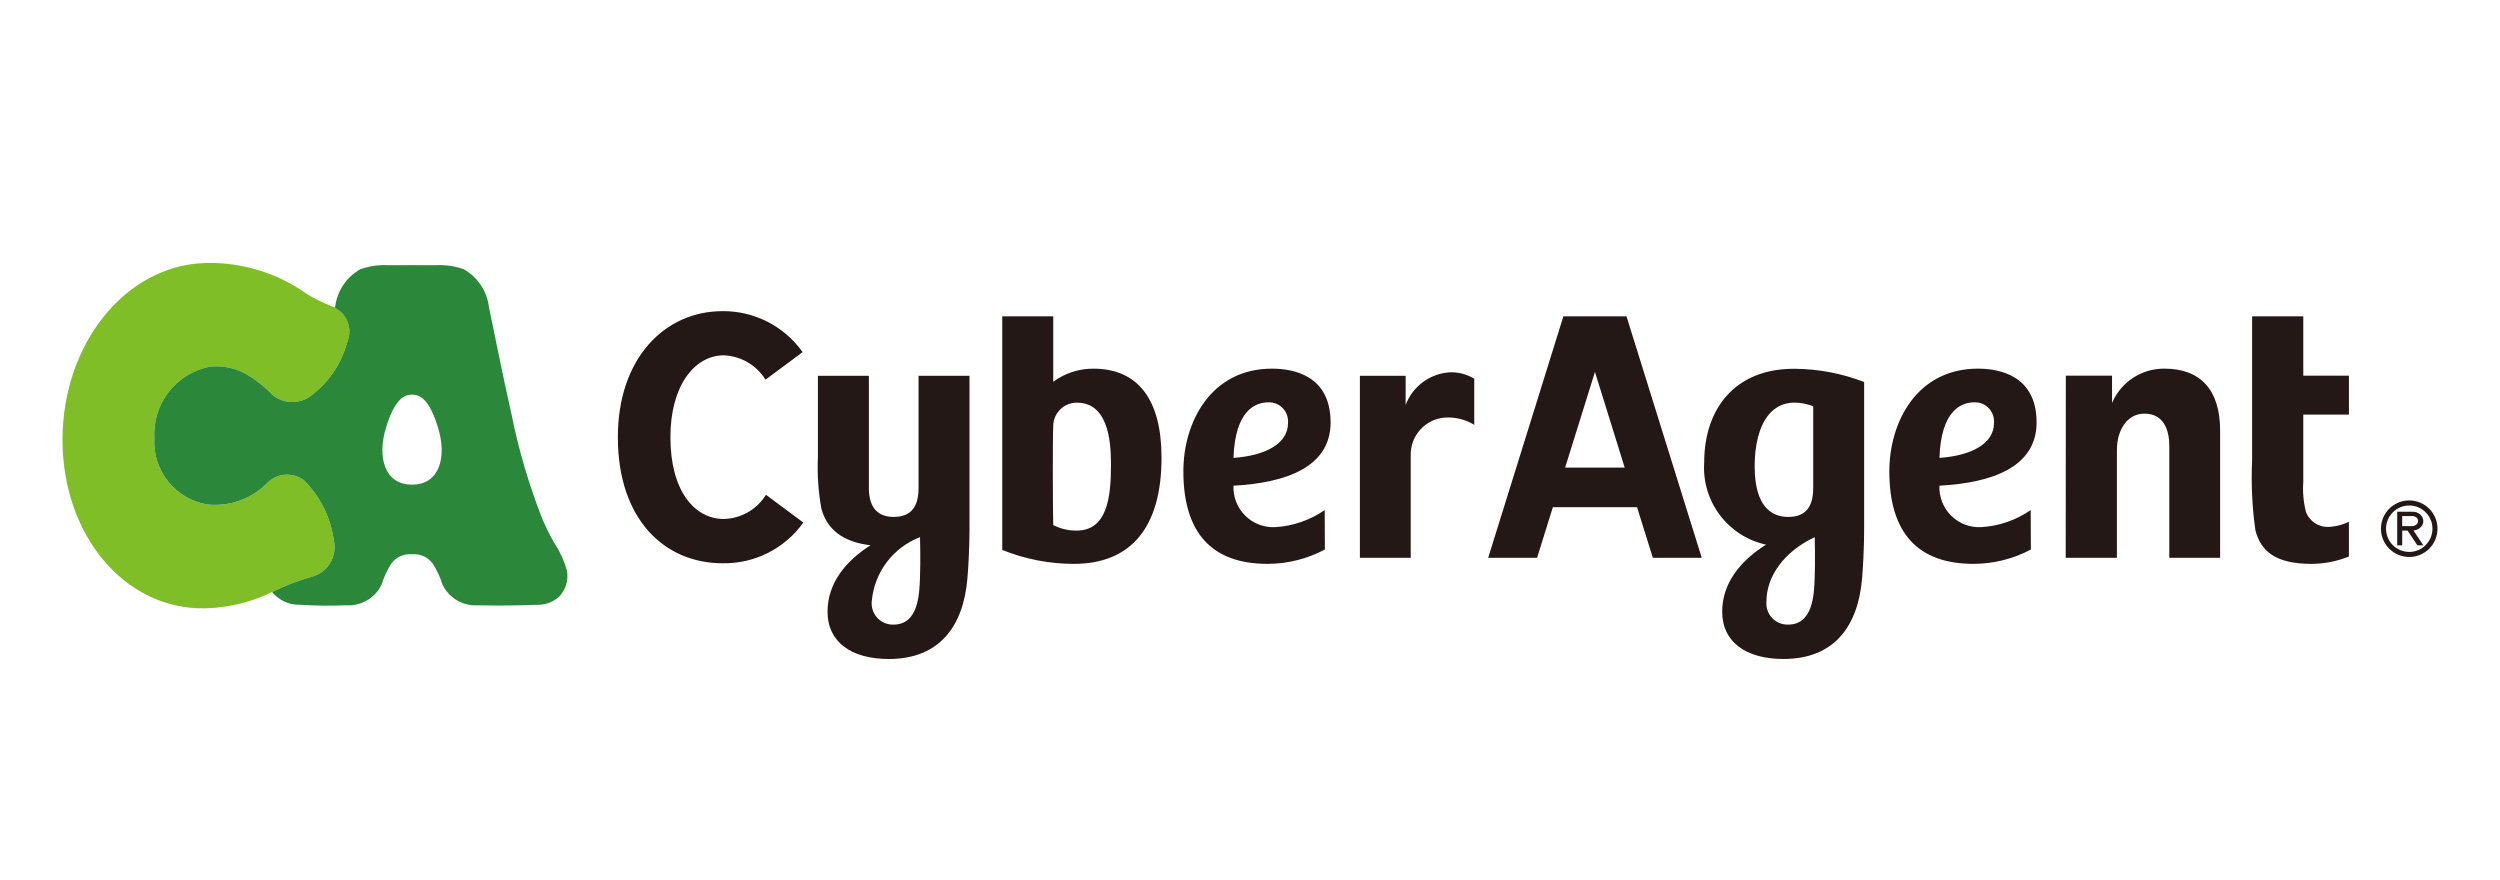
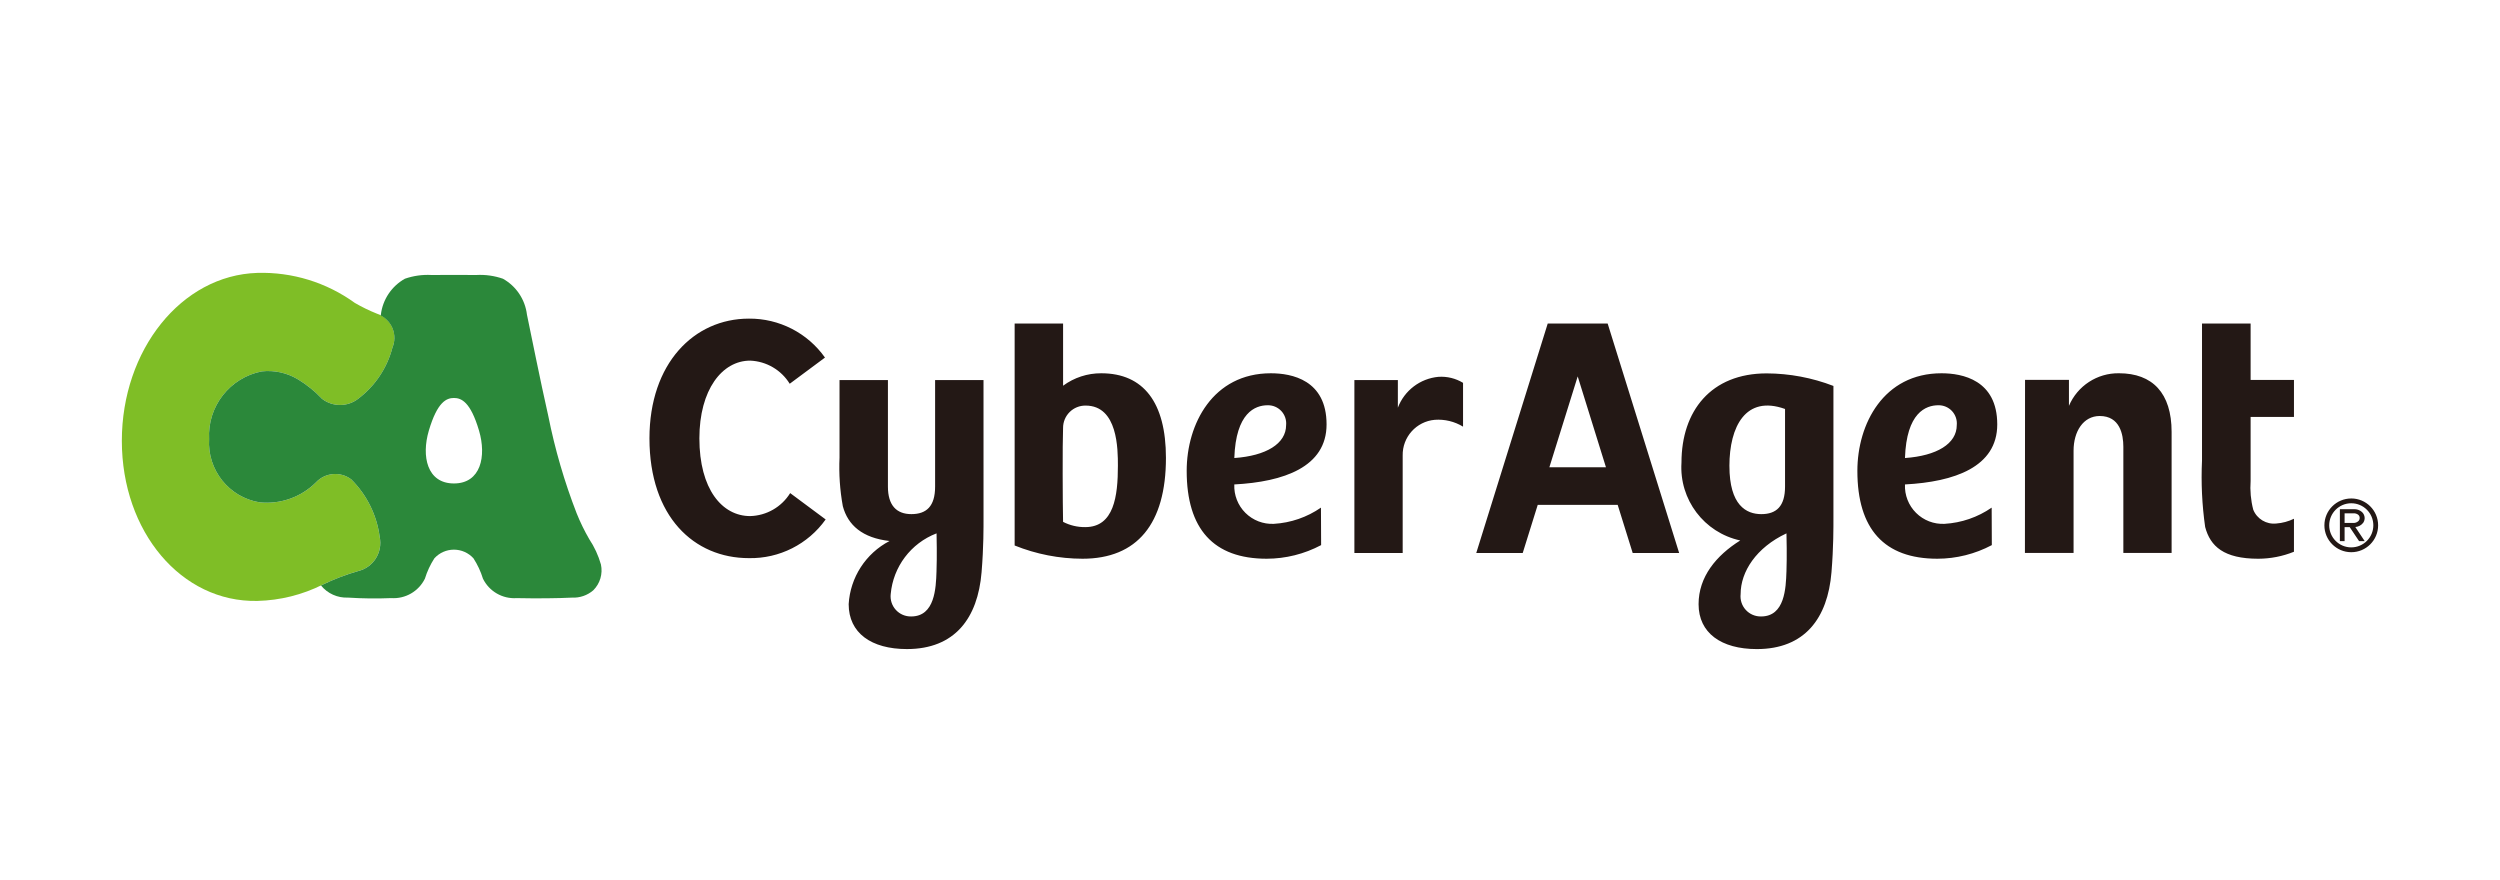
<svg xmlns="http://www.w3.org/2000/svg" viewBox="0 0 180.517 63.492">
  <defs>
    <style>.a{fill:#7fbe26;}.b{fill:#2b883a;}.c{fill:#231815;}</style>
  </defs>
-   <path class="a" d="M21.955,34.689a2.012,2.012,0,0,0-2.703.237A5.295,5.295,0,0,1,14.98,36.429a4.586,4.586,0,0,1-3.835-4.81,4.96,4.96,0,0,1,4.004-5.142,4.404,4.404,0,0,1,2.709.582,8.656,8.656,0,0,1,1.87,1.503A2.244,2.244,0,0,0,22.488,28.548a7.13,7.13,0,0,0,2.597-3.896,1.923,1.923,0,0,0-1.186-2.562,12.763,12.763,0,0,1-1.681-.819,12.04,12.04,0,0,0-7.408-2.279c-5.779.176-10.297,5.863-10.297,12.765,0,6.903,4.518,12.288,10.297,12.168a11.72,11.72,0,0,0,4.967-1.238,16.772,16.772,0,0,1,2.69-1.03,2.201,2.201,0,0,0,1.644-2.592A7.563,7.563,0,0,0,21.955,34.689Z" />
-   <path class="b" d="M40.926,41.156a6.892,6.892,0,0,0-.892-1.934,15.258,15.258,0,0,1-.951-1.95,44.522,44.522,0,0,1-2.158-7.401c-.617-2.727-1.358-6.457-1.622-7.705a3.625,3.625,0,0,0-1.827-2.732,5.255,5.255,0,0,0-2.006-.284c-.619-.006-1.159-.004-1.719-.004-.559,0-1.1-.002-1.718.004a5.257,5.257,0,0,0-2.007.284,3.625,3.625,0,0,0-1.827,2.732l-.012.063a1.906,1.906,0,0,1,.898,2.422A7.125,7.125,0,0,1,22.488,28.548a2.244,2.244,0,0,1-2.76.013,8.656,8.656,0,0,0-1.87-1.503,4.404,4.404,0,0,0-2.709-.582,4.96,4.96,0,0,0-4.004,5.142,4.586,4.586,0,0,0,3.835,4.81,5.295,5.295,0,0,0,4.271-1.503,2.012,2.012,0,0,1,2.703-.237,7.563,7.563,0,0,1,2.157,4.375,2.201,2.201,0,0,1-1.644,2.592,16.772,16.772,0,0,0-2.69,1.03c-.043.021-.089.039-.133.06a2.502,2.502,0,0,0,2.054.924,30.917,30.917,0,0,0,3.284.038,2.655,2.655,0,0,0,2.563-1.479,6.195,6.195,0,0,1,.72-1.547,1.661,1.661,0,0,1,1.486-.658,1.661,1.661,0,0,1,1.485.658,6.215,6.215,0,0,1,.721,1.547,2.654,2.654,0,0,0,2.562,1.479c1.561.034,3.13.015,4.203-.038a2.298,2.298,0,0,0,1.62-.556A2.133,2.133,0,0,0,40.926,41.156ZM29.751,34.994c-2.048,0-2.48-2.07-1.909-4.009.65-2.206,1.352-2.488,1.909-2.488.557,0,1.259.281,1.909,2.488C32.232,32.925,31.8,34.994,29.751,34.994Z" />
-   <path class="c" d="M96.078,30.507c0-3.385-2.652-3.888-4.235-3.888-4.396,0-6.396,3.844-6.396,7.417,0,4.43,2.048,6.679,6.077,6.679a8.852,8.852,0,0,0,4.141-1.035l-.012-2.849a7.015,7.015,0,0,1-3.58,1.233,2.874,2.874,0,0,1-3.007-2.995C92.815,34.872,96.078,33.748,96.078,30.507Zm-7.011,2.554c.115-3.448,1.586-4.012,2.537-4.012a1.38,1.38,0,0,1,1.398,1.511C93.003,31.975,91.479,32.893,89.067,33.062ZM55.309,35.727l2.697,2.004a6.993,6.993,0,0,1-5.834,2.94c-4.175,0-7.559-3.153-7.559-9.104,0-5.698,3.384-9.1,7.559-9.1A7.011,7.011,0,0,1,57.954,25.426L55.274,27.416a3.705,3.705,0,0,0-3.007-1.758c-2.129,0-3.859,2.211-3.859,5.909,0,3.864,1.73,5.907,3.859,5.907A3.687,3.687,0,0,0,55.309,35.727Zm14.695-8.592H66.325v8.099c0,1.501-.66,2.091-1.803,2.091-1.139,0-1.784-.674-1.784-2.091V27.135H59.059v5.892a16.554,16.554,0,0,0,.25,3.695c.387,1.448,1.495,2.415,3.551,2.648-1.799,1.139-3.106,2.743-3.106,4.8,0,2.188,1.714,3.414,4.426,3.414,3.644,0,5.387-2.349,5.675-5.836.161-1.948.149-3.438.149-4.179ZM66.429,41.704c-.042,1.236-.118,3.398-1.924,3.398a1.531,1.531,0,0,1-1.557-1.701,5.462,5.462,0,0,1,3.48-4.613h.005C66.441,39.137,66.474,40.469,66.429,41.704Zm93.878-10.626v9.197h-3.669V32.206c0-.941-.266-2.338-1.796-2.338-1.248,0-1.987,1.176-1.987,2.635v7.772h-3.697l.009-13.151H152.504v1.972a4.071,4.071,0,0,1,3.802-2.477C158.853,26.62,160.307,28.119,160.307,31.078ZM78.951,26.62a4.835,4.835,0,0,0-2.9.946V22.84h-3.682V39.709A13.855,13.855,0,0,0,77.529,40.716c4.151,0,6.341-2.652,6.341-7.666C83.87,28.842,82.169,26.62,78.951,26.62ZM77.74,38.312a3.577,3.577,0,0,1-1.689-.399c-.031-1.301-.051-5.959,0-7.134a1.692,1.692,0,0,1,1.714-1.703c2.453,0,2.453,3.324,2.453,4.577C80.218,35.955,79.922,38.312,77.74,38.312Zm88.573-11.188h3.295v2.814h-3.295v4.855a6.781,6.781,0,0,0,.199,2.193,1.69,1.69,0,0,0,1.754,1.052,3.694,3.694,0,0,0,1.341-.362l-.001,2.508a7.299,7.299,0,0,1-2.708.532c-2.622,0-3.653-.944-4.041-2.416a26.951,26.951,0,0,1-.239-5.041V22.84h3.695Zm-31.709.459a14.237,14.237,0,0,0-5.075-.955c-4.225,0-6.475,2.85-6.475,6.78a5.684,5.684,0,0,0,4.468,5.919c-1.83,1.144-3.168,2.764-3.168,4.842,0,2.188,1.715,3.414,4.428,3.414,3.647,0,5.388-2.349,5.674-5.836.16-1.948.148-3.438.148-4.179Zm-7.906,6.083c0-2.988,1.233-5.41,4.228-4.333v5.901c0,1.501-.662,2.091-1.803,2.091C127.982,37.326,126.698,36.656,126.698,33.666Zm4.335,8.038c-.043,1.236-.119,3.398-1.925,3.398a1.531,1.531,0,0,1-1.556-1.701c0-1.694,1.177-3.531,3.481-4.613h.003C131.044,39.137,131.075,40.469,131.032,41.704Zm16.022-11.197c0-3.385-2.66-3.888-4.238-3.888-4.396,0-6.394,3.844-6.394,7.417,0,4.43,2.044,6.679,6.079,6.679a8.859,8.859,0,0,0,4.14-1.035l-.012-2.849a7.017,7.017,0,0,1-3.585,1.233,2.872,2.872,0,0,1-3.005-2.995C143.792,34.872,147.055,33.748,147.055,30.507Zm-7.013,2.554c.113-3.448,1.585-4.012,2.539-4.012A1.38,1.38,0,0,1,143.978,30.56C143.978,31.975,142.457,32.893,140.041,33.062Zm-27.154-10.222-5.432,17.439h3.531l1.14-3.655h6.079l1.14,3.655h3.532L117.444,22.84Zm.125,10.924,2.153-6.907,2.148,6.907Zm-8.429-6.874a3.174,3.174,0,0,1,1.867.456v3.329a3.617,3.617,0,0,0-2.146-.52,2.673,2.673,0,0,0-2.442,2.719v7.404H98.193V27.135H101.497v2.101A3.661,3.661,0,0,1,104.584,26.89Zm70.28,11.101a.651.651,0,0,0,.117-.368.639.639,0,0,0-.207-.459.857.857,0,0,0-.632-.213H173.096v2.428h.359V38.313h.388l.713,1.066h.427l-.715-1.074A.826.826,0,0,0,174.864,37.991Zm-1.409-.728h.686a.546.546,0,0,1,.332.097.297.297,0,0,1,.127.259.317.317,0,0,1-.122.257.525.525,0,0,1-.377.117h-.646Zm.508-1.128a2.042,2.042,0,1,0,2.042,2.043A2.044,2.044,0,0,0,173.962,36.134Zm0,3.718a1.676,1.676,0,1,1,1.677-1.675A1.678,1.678,0,0,1,173.962,39.853Z" />
+   <path class="a" d="M25.37,34.619a1.911,1.911,0,0,0-2.568.225A5.03,5.03,0,0,1,18.744,36.272a4.357,4.357,0,0,1-3.643-4.57,4.712,4.712,0,0,1,3.804-4.885,4.183,4.183,0,0,1,2.573.553,8.223,8.223,0,0,1,1.776,1.428,2.132,2.132,0,0,0,2.622-.013,6.774,6.774,0,0,0,2.467-3.702,1.827,1.827,0,0,0-1.127-2.434,12.124,12.124,0,0,1-1.597-.778,11.438,11.438,0,0,0-7.038-2.166c-5.49.167-9.783,5.57-9.783,12.126,0,6.558,4.292,11.674,9.783,11.56a11.134,11.134,0,0,0,4.719-1.176,15.934,15.934,0,0,1,2.556-.979,2.091,2.091,0,0,0,1.561-2.462A7.185,7.185,0,0,0,25.37,34.619Z" />
+   <path class="b" d="M43.392,40.762a6.547,6.547,0,0,0-.848-1.838,14.493,14.493,0,0,1-.903-1.852,42.295,42.295,0,0,1-2.05-7.031c-.586-2.59-1.291-6.134-1.541-7.32A3.443,3.443,0,0,0,36.315,20.126a4.992,4.992,0,0,0-1.906-.27c-.588-.006-1.101-.004-1.633-.004-.531,0-1.045-.002-1.632.004a4.994,4.994,0,0,0-1.907.27,3.444,3.444,0,0,0-1.736,2.596l-.012.06a1.811,1.811,0,0,1,.853,2.301,6.769,6.769,0,0,1-2.467,3.702,2.132,2.132,0,0,1-2.622.013,8.223,8.223,0,0,0-1.776-1.428,4.183,4.183,0,0,0-2.573-.553,4.712,4.712,0,0,0-3.804,4.885,4.357,4.357,0,0,0,3.643,4.57,5.03,5.03,0,0,0,4.058-1.428,1.911,1.911,0,0,1,2.568-.225,7.185,7.185,0,0,1,2.049,4.156,2.091,2.091,0,0,1-1.561,2.462,15.934,15.934,0,0,0-2.556.979c-.041.02-.085.038-.126.057a2.377,2.377,0,0,0,1.951.878,29.374,29.374,0,0,0,3.12.036A2.523,2.523,0,0,0,30.681,41.783a5.885,5.885,0,0,1,.684-1.469,1.905,1.905,0,0,1,2.822,0,5.904,5.904,0,0,1,.685,1.469A2.521,2.521,0,0,0,37.307,43.188c1.483.032,2.974.014,3.993-.036a2.183,2.183,0,0,0,1.539-.529A2.026,2.026,0,0,0,43.392,40.762ZM32.777,34.909c-1.946,0-2.356-1.966-1.814-3.809.618-2.096,1.284-2.363,1.814-2.363.529,0,1.196.267,1.814,2.363C35.133,32.943,34.723,34.909,32.777,34.909Z" />
+   <path class="c" d="M95.787,30.646c0-3.216-2.52-3.693-4.024-3.693-4.176,0-6.076,3.652-6.076,7.046,0,4.209,1.945,6.345,5.773,6.345a8.409,8.409,0,0,0,3.934-.983l-.012-2.707a6.664,6.664,0,0,1-3.401,1.171,2.73,2.73,0,0,1-2.856-2.845C92.687,34.792,95.787,33.725,95.787,30.646Zm-6.661,2.427c.109-3.276,1.506-3.811,2.411-3.811a1.311,1.311,0,0,1,1.329,1.435C92.865,32.041,91.418,32.913,89.126,33.073Zm-32.07,2.532,2.562,1.903a6.643,6.643,0,0,1-5.542,2.793c-3.966,0-7.181-2.996-7.181-8.649,0-5.413,3.215-8.645,7.181-8.645a6.66,6.66,0,0,1,5.493,2.812l-2.546,1.891a3.519,3.519,0,0,0-2.857-1.67c-2.023,0-3.666,2.1-3.666,5.613,0,3.671,1.643,5.612,3.666,5.612A3.503,3.503,0,0,0,57.056,35.605Zm13.96-8.163H67.521v7.694c0,1.426-.627,1.987-1.713,1.987-1.082,0-1.694-.641-1.694-1.987V27.442H60.619v5.597a15.726,15.726,0,0,0,.238,3.51c.367,1.376,1.42,2.295,3.374,2.515a5.506,5.506,0,0,0-2.951,4.56c0,2.079,1.628,3.243,4.205,3.243,3.462,0,5.118-2.232,5.391-5.544.153-1.851.141-3.266.141-3.97ZM67.621,41.283c-.04,1.175-.113,3.229-1.827,3.229a1.454,1.454,0,0,1-1.479-1.616,5.189,5.189,0,0,1,3.306-4.382h.005C67.632,38.844,67.663,40.109,67.621,41.283ZM156.805,31.188v8.737h-3.485V32.26c0-.894-.252-2.222-1.706-2.222-1.186,0-1.888,1.117-1.888,2.503v7.384h-3.513l.009-12.494h3.17v1.874a3.867,3.867,0,0,1,3.612-2.353C155.423,26.953,156.805,28.378,156.805,31.188ZM79.517,26.953a4.593,4.593,0,0,0-2.755.899V23.362H73.264V39.388a13.163,13.163,0,0,0,4.901.956c3.943,0,6.024-2.519,6.024-7.283C84.189,29.064,82.573,26.953,79.517,26.953ZM78.366,38.061a3.398,3.398,0,0,1-1.605-.379c-.029-1.236-.048-5.661,0-6.778a1.607,1.607,0,0,1,1.629-1.618c2.33,0,2.33,3.158,2.33,4.348C80.72,35.821,80.439,38.061,78.366,38.061Zm84.144-10.629h3.13v2.674h-3.13v4.612a6.442,6.442,0,0,0,.189,2.083,1.605,1.605,0,0,0,1.667 1,3.509,3.509,0,0,0,1.274-.344l-.001,2.383a6.934,6.934,0,0,1-2.573.505c-2.491,0-3.47-.897-3.839-2.295a25.604,25.604,0,0,1-.227-4.789V23.362h3.51Zm-30.124.436a13.525,13.525,0,0,0-4.821-.907c-4.014,0-6.151,2.707-6.151,6.441a5.4,5.4,0,0,0,4.244,5.623c-1.739,1.087-3.009,2.626-3.009,4.6,0,2.079,1.63,3.243,4.206,3.243,3.464,0,5.118-2.232,5.39-5.544.152-1.851.141-3.266.141-3.97Zm-7.511,5.779c0-2.839,1.171-5.139,4.017-4.116v5.606c0,1.426-.629,1.987-1.713,1.987C126.095,37.124,124.876,36.488,124.876,33.647Zm4.118,7.636c-.041,1.175-.113,3.229-1.829,3.229a1.454,1.454,0,0,1-1.479-1.616c0-1.609,1.118-3.355,3.307-4.382h.003C129.004,38.844,129.034,40.109,128.994,41.283ZM144.215,30.646c0-3.216-2.527-3.693-4.026-3.693-4.176,0-6.074,3.652-6.074,7.046,0,4.209,1.942,6.345,5.775,6.345a8.416,8.416,0,0,0,3.933-.983l-.011-2.707a6.666,6.666,0,0,1-3.406,1.171,2.728,2.728,0,0,1-2.854-2.845C141.115,34.792,144.215,33.725,144.215,30.646ZM137.552,33.073c.107-3.276,1.506-3.811,2.412-3.811a1.311,1.311,0,0,1,1.328,1.435C141.292,32.041,139.847,32.913,137.552,33.073ZM111.756,23.362l-5.16,16.567h3.355l1.083-3.473H116.808l1.083,3.473h3.355L116.084,23.362Zm.119,10.378,2.046-6.562,2.04,6.562Zm-8.007-6.53a3.016,3.016,0,0,1,1.774.434v3.163a3.436,3.436,0,0,0-2.039-.494,2.54,2.54,0,0,0-2.32,2.583v7.034h-3.487V27.442h3.139v1.996A3.478,3.478,0,0,1,103.868,27.209Zm66.766,10.546a.618.618,0,0,0,.111-.35.607.607,0,0,0-.196-.436.814.814,0,0,0-.601-.202h-.993v2.307h.341V38.062h.369l.678,1.013h.406l-.679-1.02A.785.785,0,0,0,170.633,37.755Zm-1.338-.692h.652a.519.519,0,0,1,.315.092.282.282,0,0,1,.121.246.302.302,0,0,1-.116.245.498.498,0,0,1-.358.112H169.295Zm.482-1.071a1.94,1.94,0,1,0,1.939,1.941A1.942,1.942,0,0,0,169.777,35.992Zm0,3.532a1.593,1.593,0,1,1,1.593-1.592A1.594,1.594,0,0,1,169.777,39.524Z" />
</svg>
